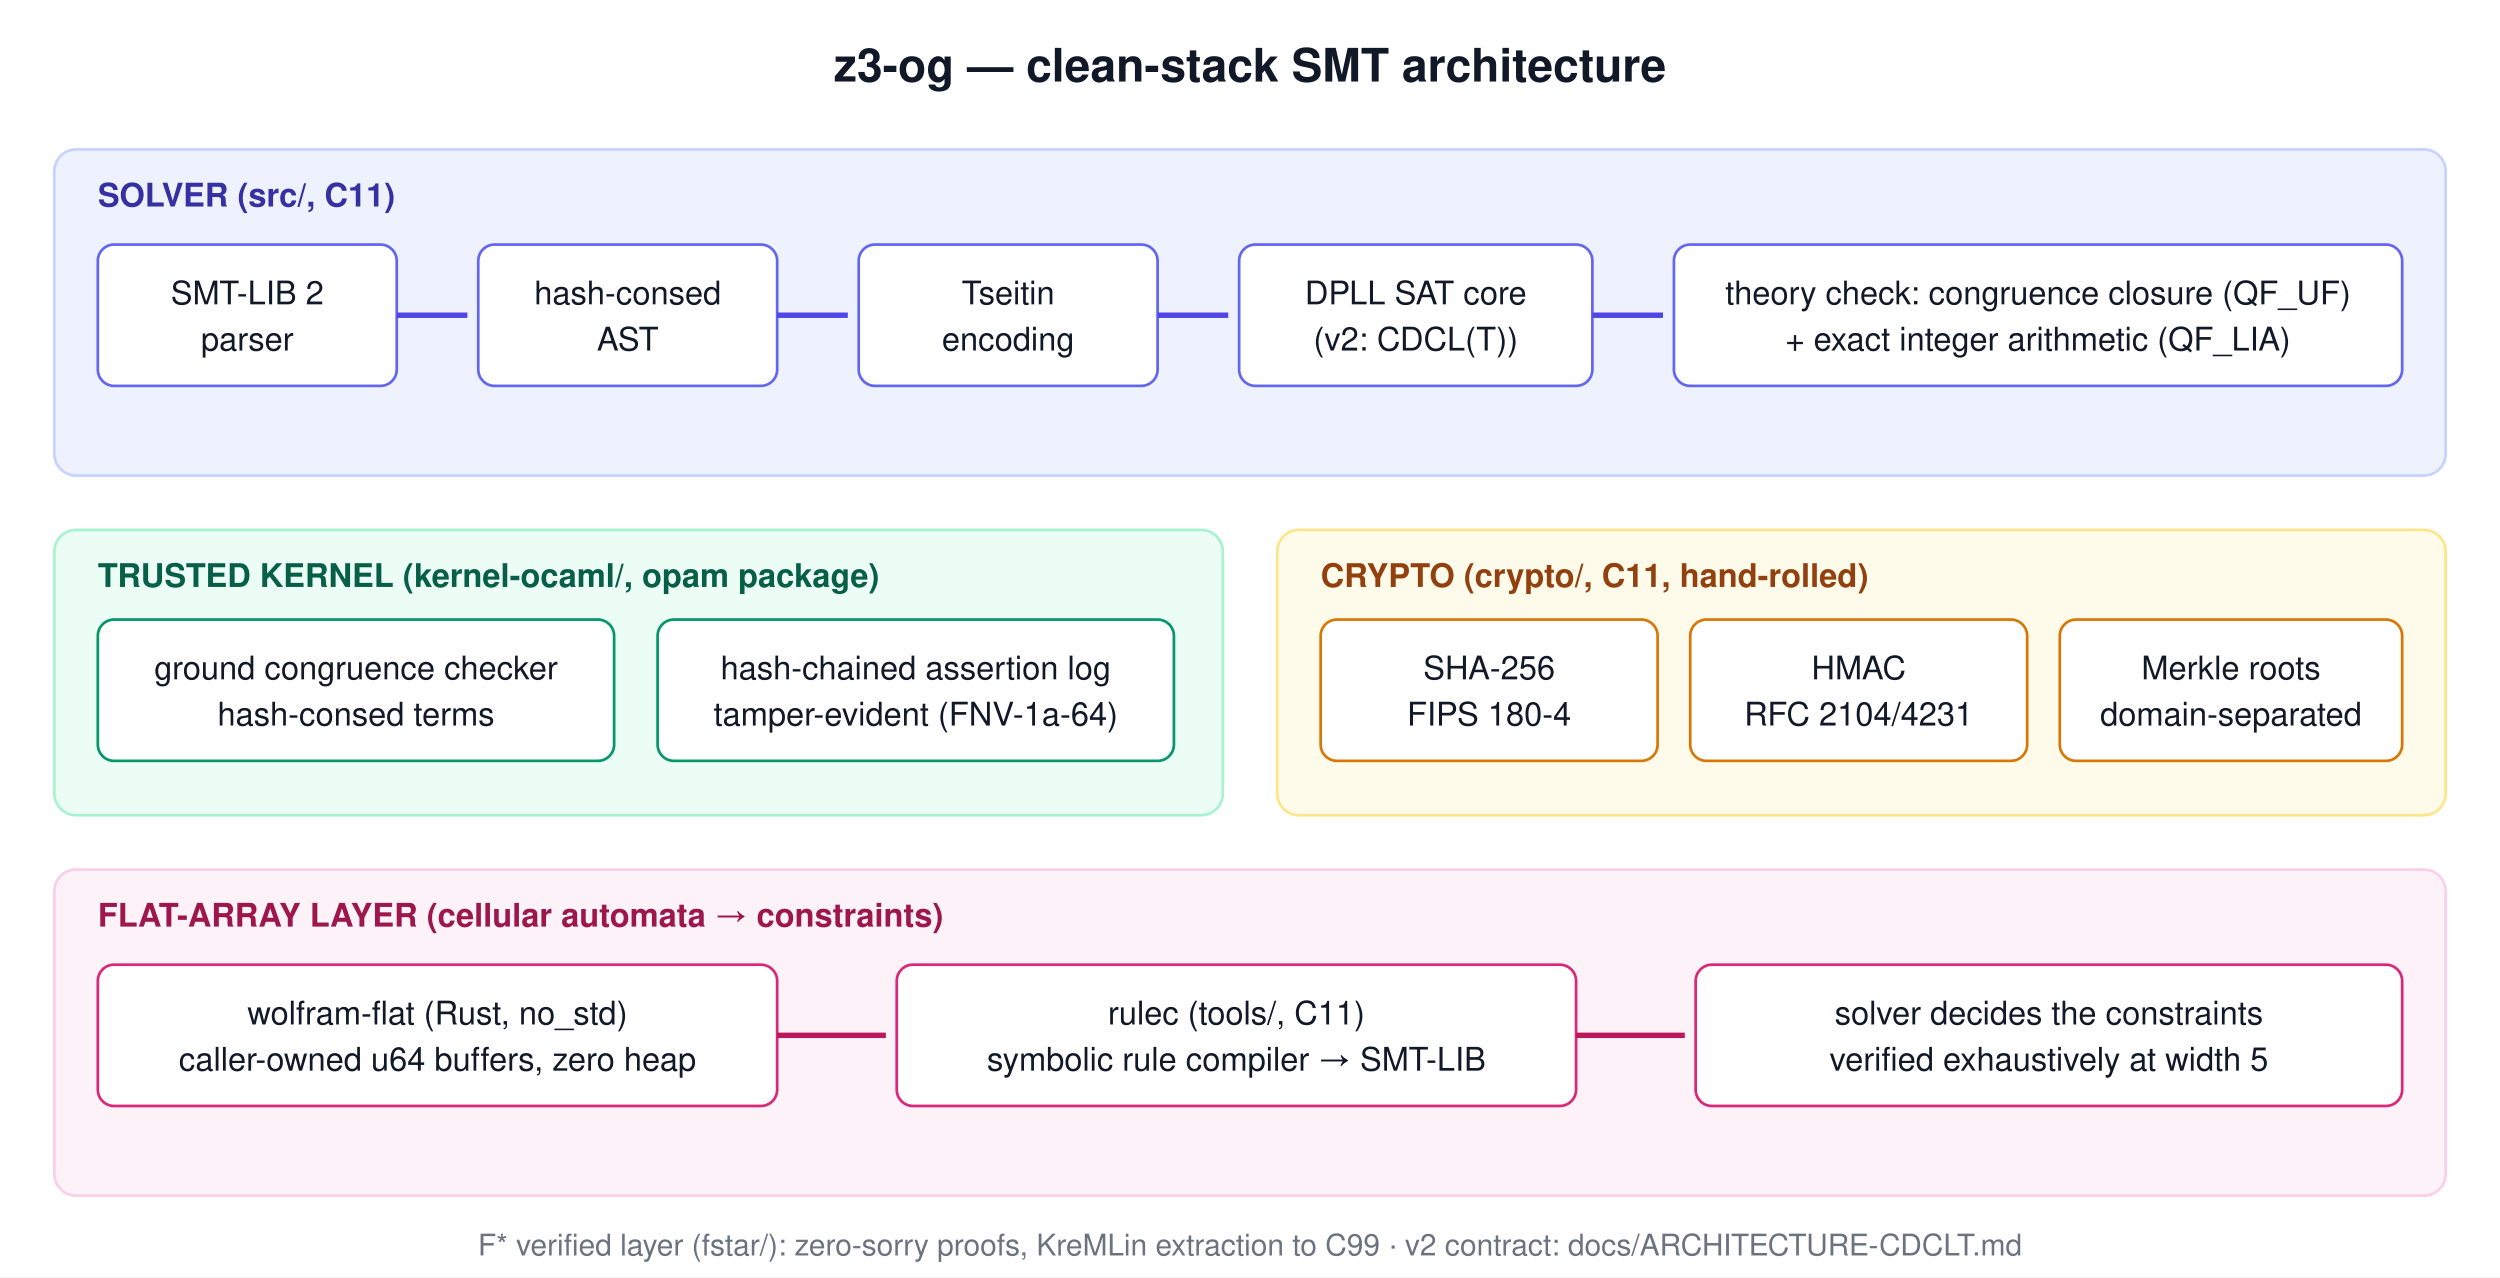
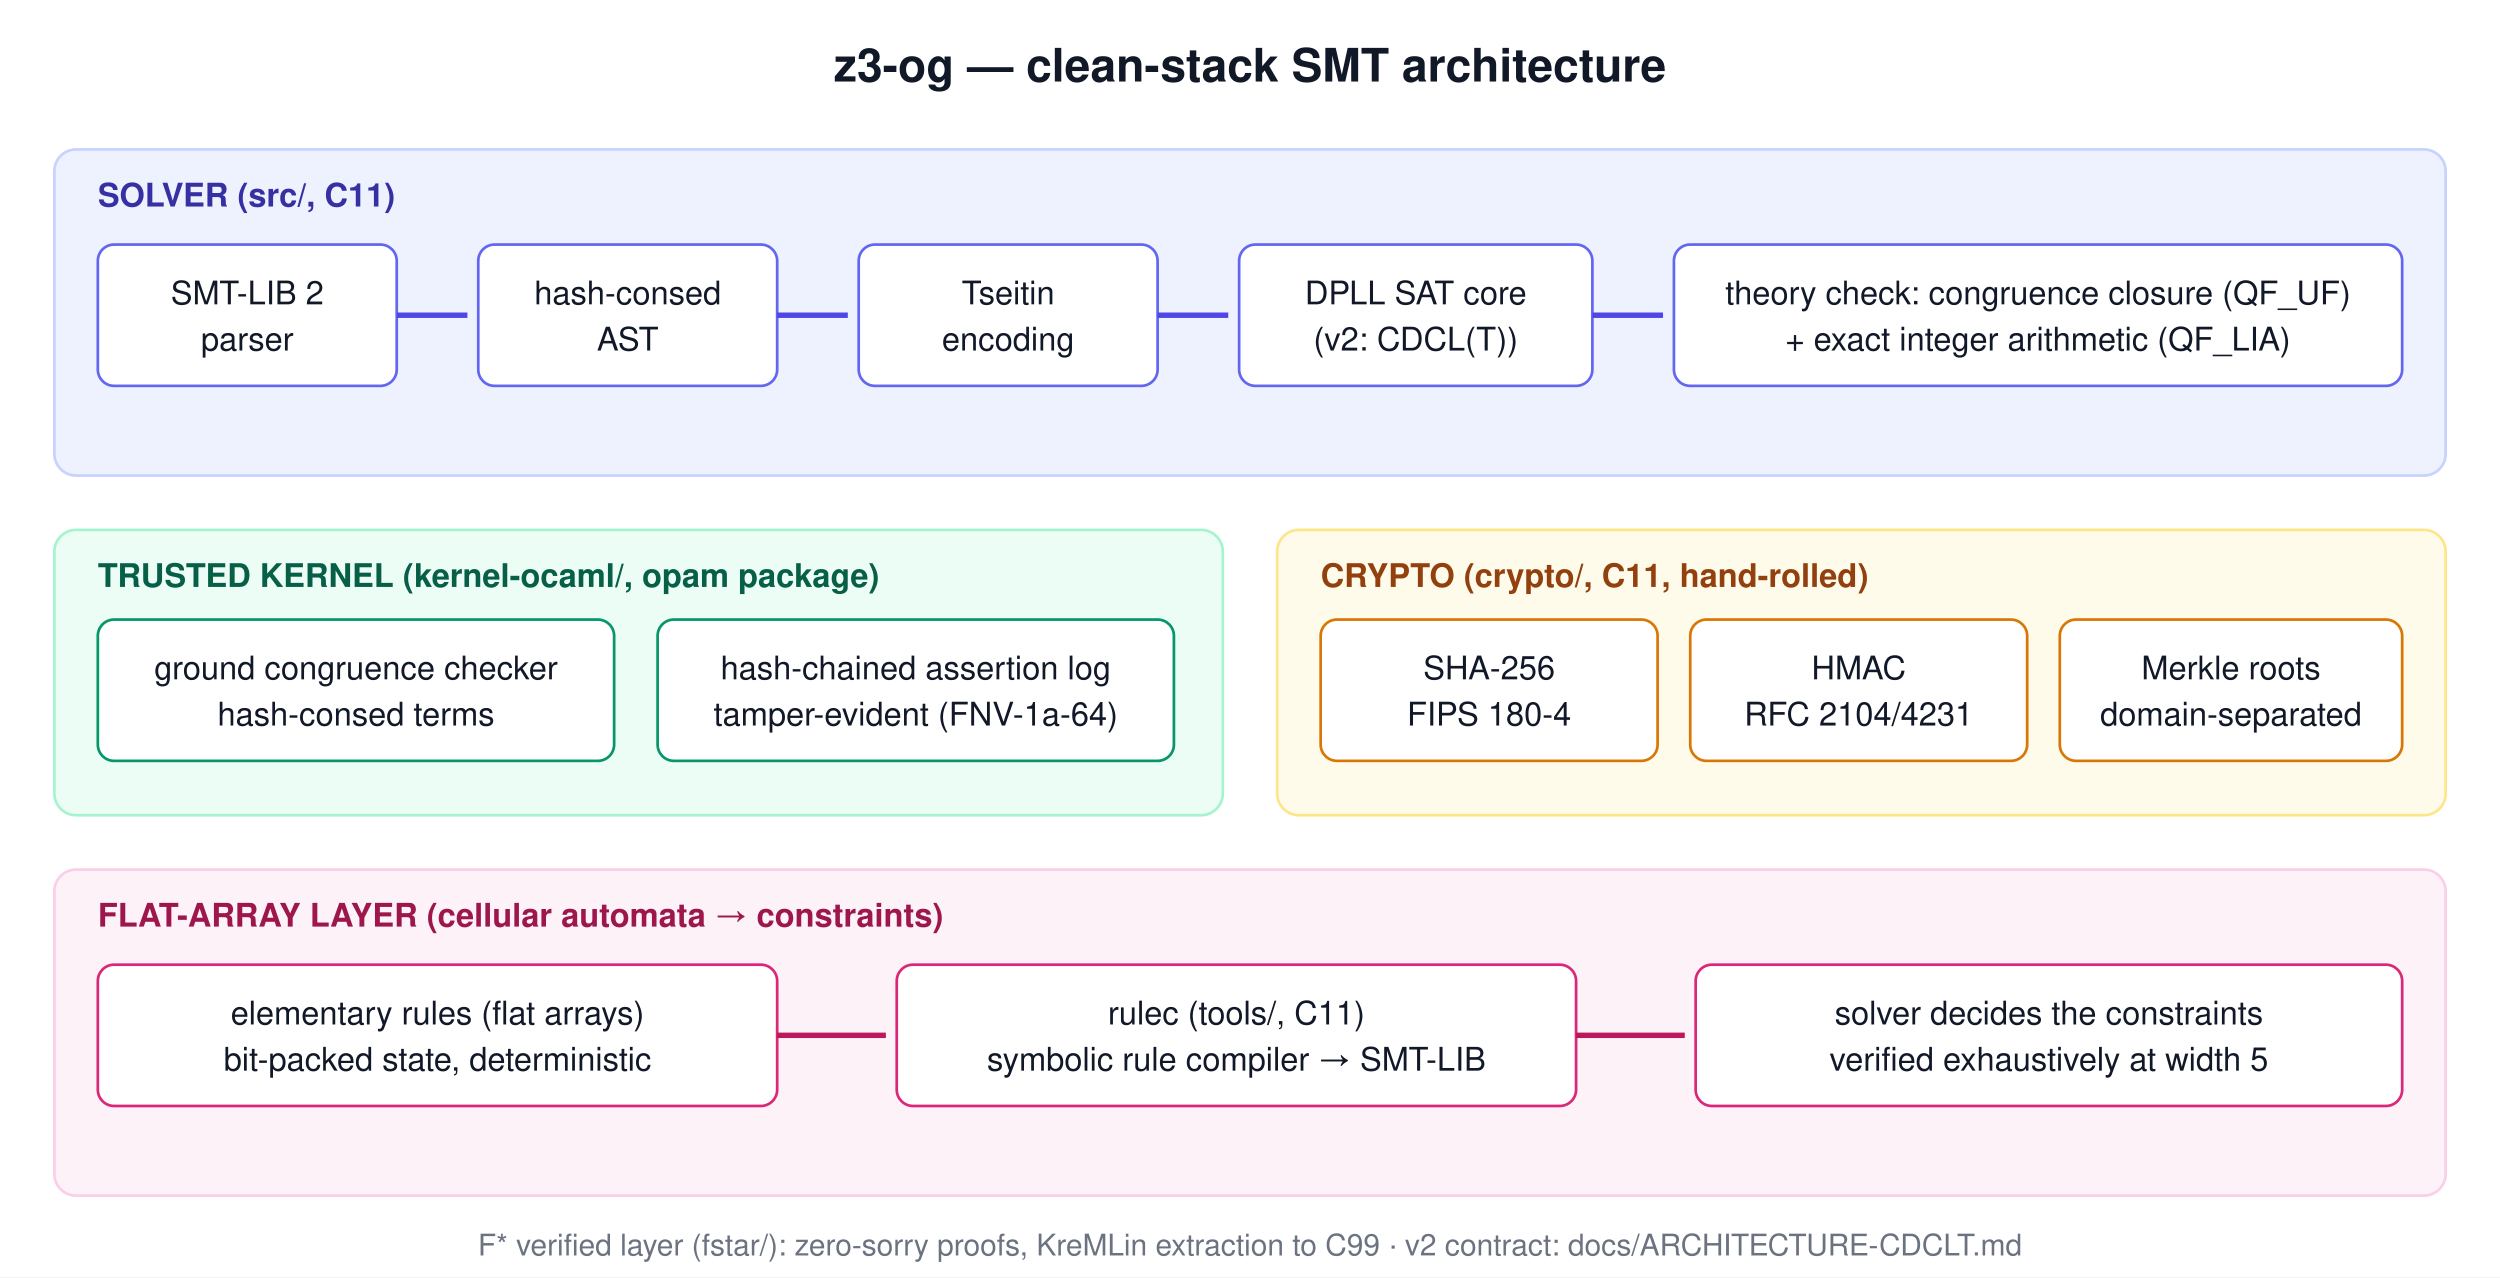
<svg xmlns="http://www.w3.org/2000/svg" width="920" height="470" viewBox="0 0 920 470" font-family="Helvetica, Arial, sans-serif">
  <rect width="920" height="470" fill="#ffffff" />
  <text x="460" y="30" text-anchor="middle" font-size="17" font-weight="bold" fill="#111827">z3-og — clean-stack SMT architecture</text>
  <rect x="20" y="55" width="880" height="120" rx="8" fill="#eef2ff" stroke="#c7d2fe" />
  <text x="36" y="76" font-size="12" font-weight="bold" fill="#3730a3">SOLVER (src/, C11)</text>
  <g font-size="12" fill="#111827" text-anchor="middle">
    <rect x="36" y="90" width="110" height="52" rx="6" fill="#ffffff" stroke="#6366f1" />
    <text x="91" y="112">SMT-LIB 2</text>
    <text x="91" y="129">parser</text>
    <rect x="176" y="90" width="110" height="52" rx="6" fill="#ffffff" stroke="#6366f1" />
    <text x="231" y="112">hash-consed</text>
    <text x="231" y="129">AST</text>
    <rect x="316" y="90" width="110" height="52" rx="6" fill="#ffffff" stroke="#6366f1" />
    <text x="371" y="112">Tseitin</text>
    <text x="371" y="129">encoding</text>
    <rect x="456" y="90" width="130" height="52" rx="6" fill="#ffffff" stroke="#6366f1" />
    <text x="521" y="112">DPLL SAT core</text>
    <text x="521" y="129">(v2: CDCL(T))</text>
    <rect x="616" y="90" width="268" height="52" rx="6" fill="#ffffff" stroke="#6366f1" />
    <text x="750" y="112">theory check: congruence closure (QF_UF)</text>
    <text x="750" y="129">+ exact integer arithmetic (QF_LIA)</text>
  </g>
  <g stroke="#4f46e5" stroke-width="2" fill="none">
    <path d="M146 116 L172 116" />
    <path d="M286 116 L312 116" />
    <path d="M426 116 L452 116" />
    <path d="M586 116 L612 116" />
  </g>
  <rect x="20" y="195" width="430" height="105" rx="8" fill="#ecfdf5" stroke="#a7f3d0" />
  <text x="36" y="216" font-size="12" font-weight="bold" fill="#065f46">TRUSTED KERNEL (kernel-ocaml/, opam package)</text>
  <g font-size="12" fill="#111827" text-anchor="middle">
    <rect x="36" y="228" width="190" height="52" rx="6" fill="#ffffff" stroke="#059669" />
    <text x="131" y="250">ground congruence checker</text>
    <text x="131" y="267">hash-consed terms</text>
    <rect x="242" y="228" width="190" height="52" rx="6" fill="#ffffff" stroke="#059669" />
    <text x="337" y="250">hash-chained assertion log</text>
    <text x="337" y="267">tamper-evident (FNV-1a-64)</text>
  </g>
  <rect x="470" y="195" width="430" height="105" rx="8" fill="#fffbeb" stroke="#fde68a" />
  <text x="486" y="216" font-size="12" font-weight="bold" fill="#92400e">CRYPTO (crypto/, C11, hand-rolled)</text>
  <g font-size="12" fill="#111827" text-anchor="middle">
    <rect x="486" y="228" width="124" height="52" rx="6" fill="#ffffff" stroke="#d97706" />
    <text x="548" y="250">SHA-256</text>
    <text x="548" y="267">FIPS 180-4</text>
    <rect x="622" y="228" width="124" height="52" rx="6" fill="#ffffff" stroke="#d97706" />
    <text x="684" y="250">HMAC</text>
    <text x="684" y="267">RFC 2104/4231</text>
    <rect x="758" y="228" width="126" height="52" rx="6" fill="#ffffff" stroke="#d97706" />
    <text x="821" y="250">Merkle roots</text>
    <text x="821" y="267">domain-separated</text>
  </g>
  <rect x="20" y="320" width="880" height="120" rx="8" fill="#fdf2f8" stroke="#fbcfe8" />
  <text x="36" y="341" font-size="12" font-weight="bold" fill="#9d174d">FLAT-ARRAY LAYER (cellular automata → constraints)</text>
  <g font-size="12" fill="#111827" text-anchor="middle">
    <rect x="36" y="355" width="250" height="52" rx="6" fill="#ffffff" stroke="#db2777" />
-     <text x="161" y="377">wolfram-flat (Rust, no_std)</text>
-     <text x="161" y="394">caller-owned u64 buffers, zero heap</text>
+     <text x="161" y="377">elementary rules (flat arrays)</text>
+     <text x="161" y="394">bit-packed state, deterministic</text>
    <rect x="330" y="355" width="250" height="52" rx="6" fill="#ffffff" stroke="#db2777" />
    <text x="455" y="377">rulec (tools/, C11)</text>
    <text x="455" y="394">symbolic rule compiler → SMT-LIB</text>
    <rect x="624" y="355" width="260" height="52" rx="6" fill="#ffffff" stroke="#db2777" />
    <text x="754" y="377">solver decides the constraints</text>
    <text x="754" y="394">verified exhaustively at width 5</text>
  </g>
  <g stroke="#be185d" stroke-width="2" fill="none">
    <path d="M286 381 L326 381" />
    <path d="M580 381 L620 381" />
  </g>
  <text x="460" y="462" text-anchor="middle" font-size="11" fill="#6b7280">F* verified layer (fstar/): zero-sorry proofs, KreMLin extraction to C99 · v2 contract: docs/ARCHITECTURE-CDCLT.md</text>
</svg>
